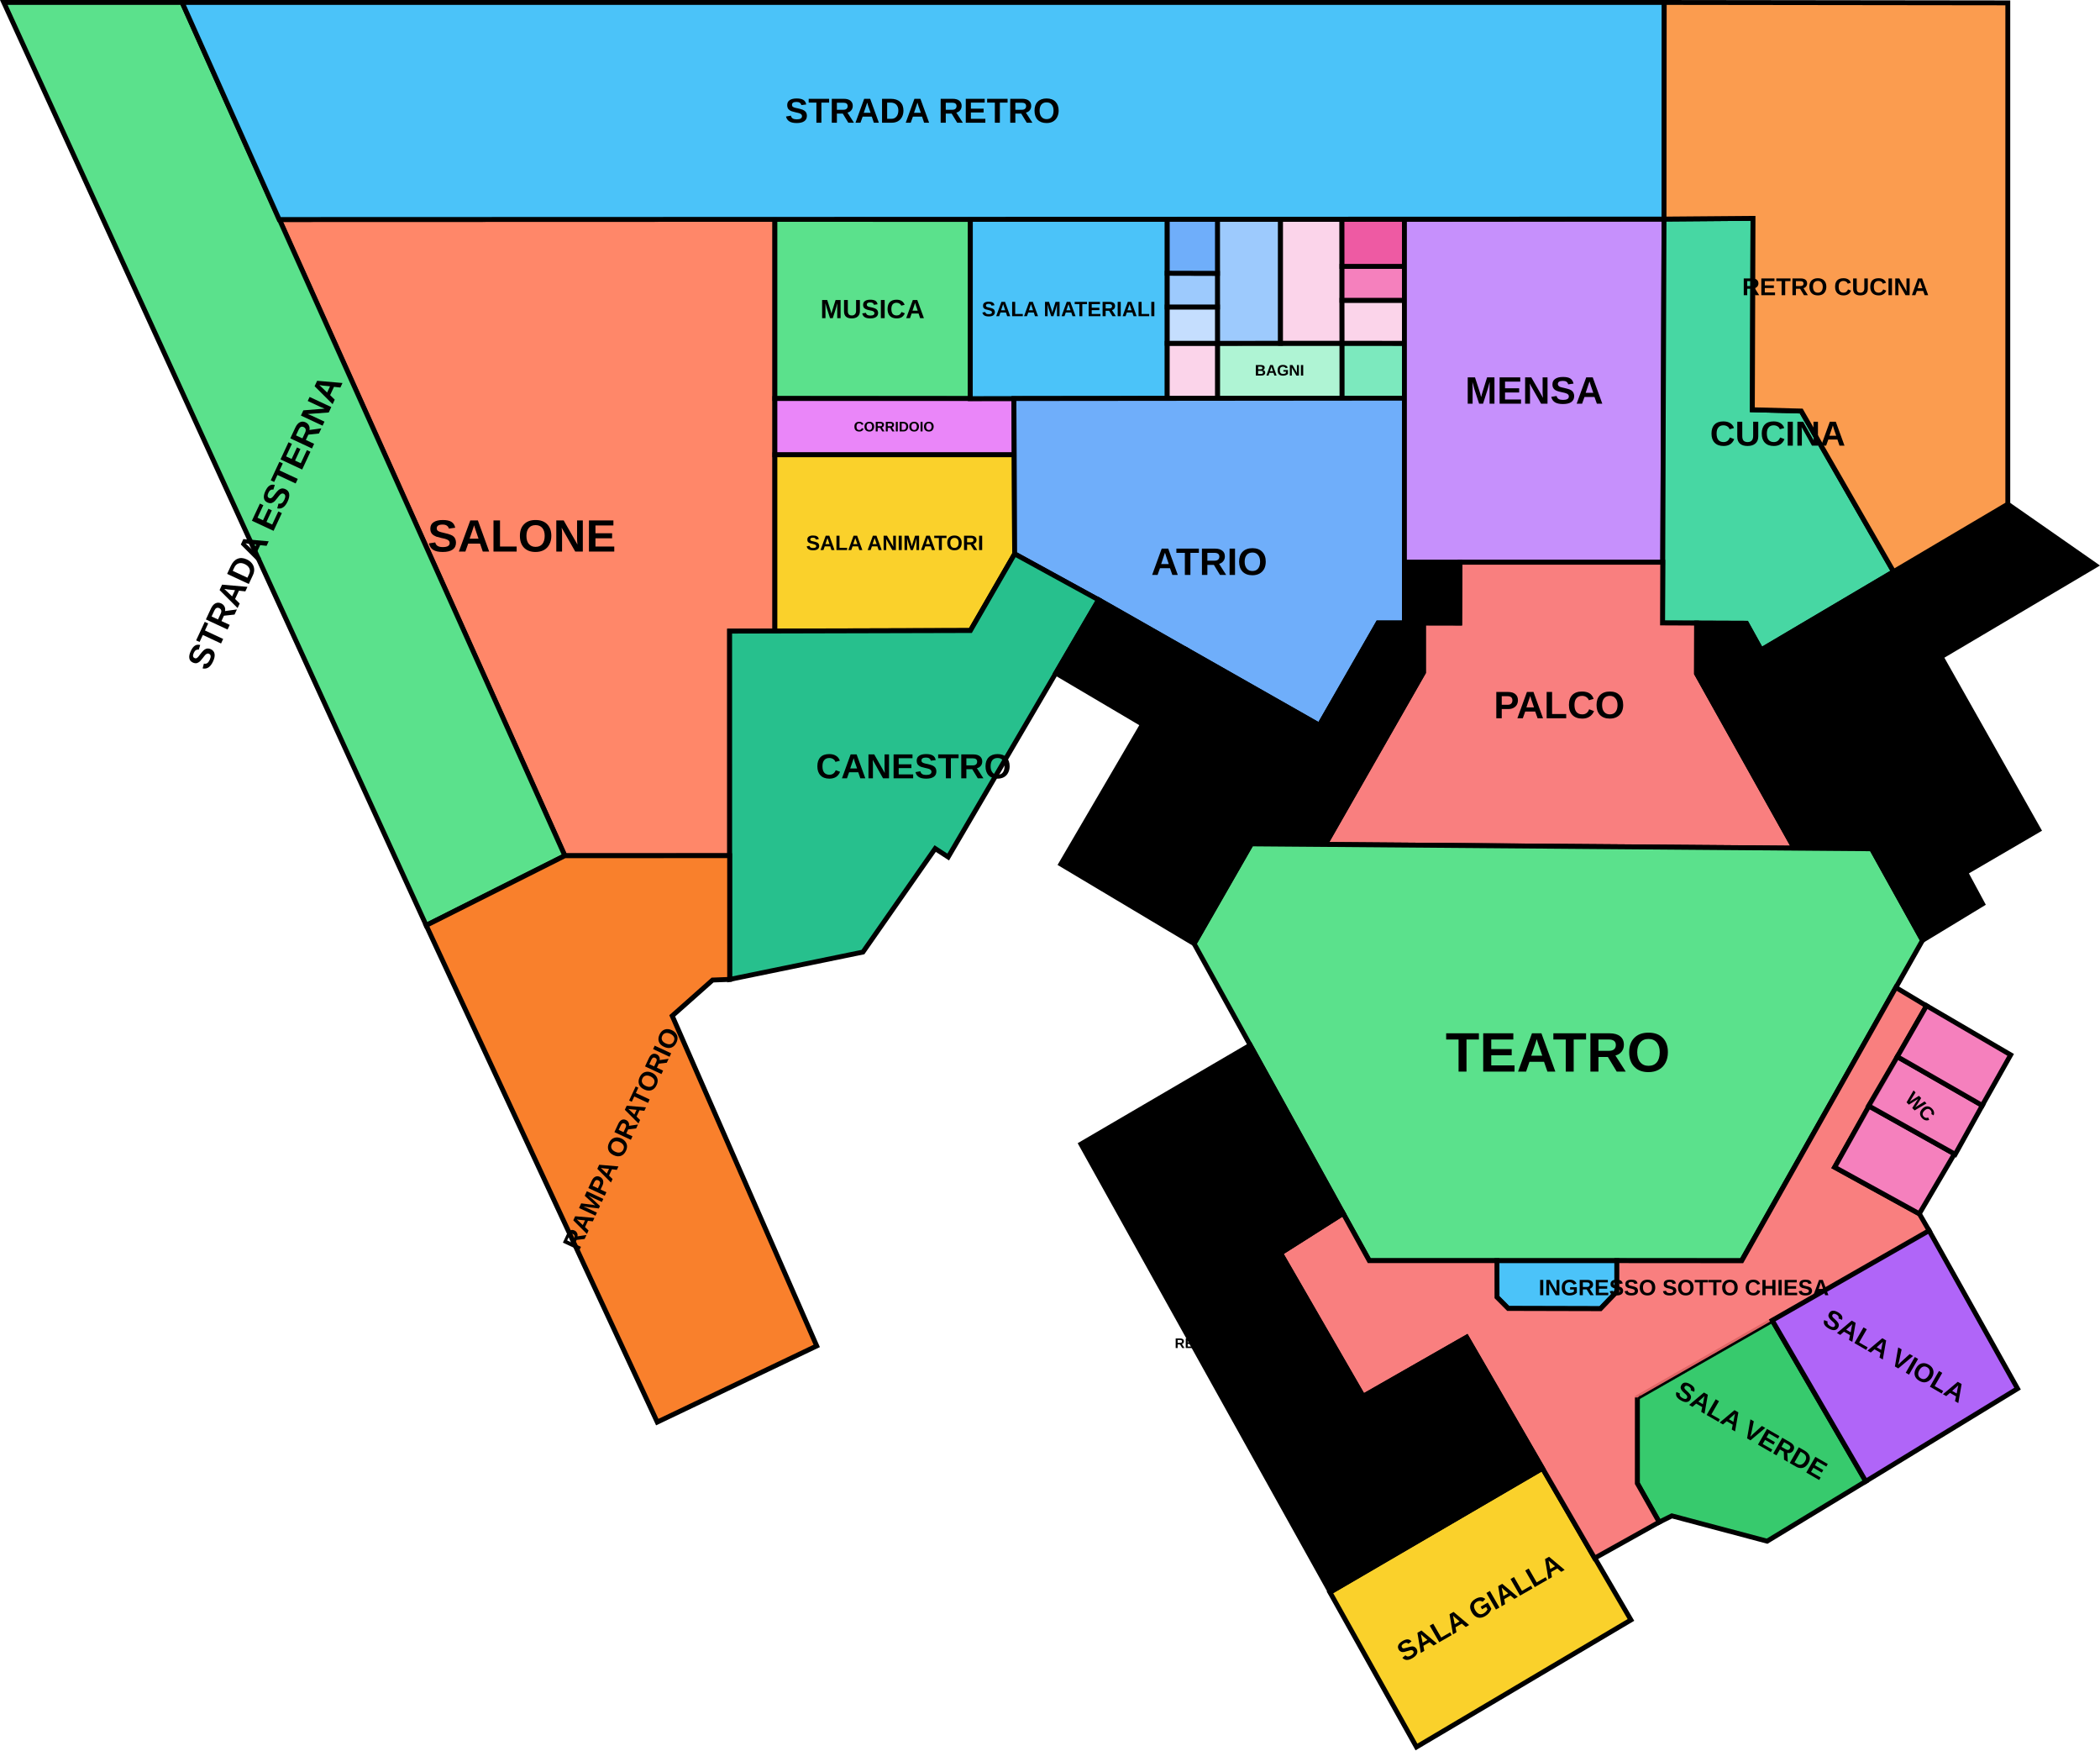
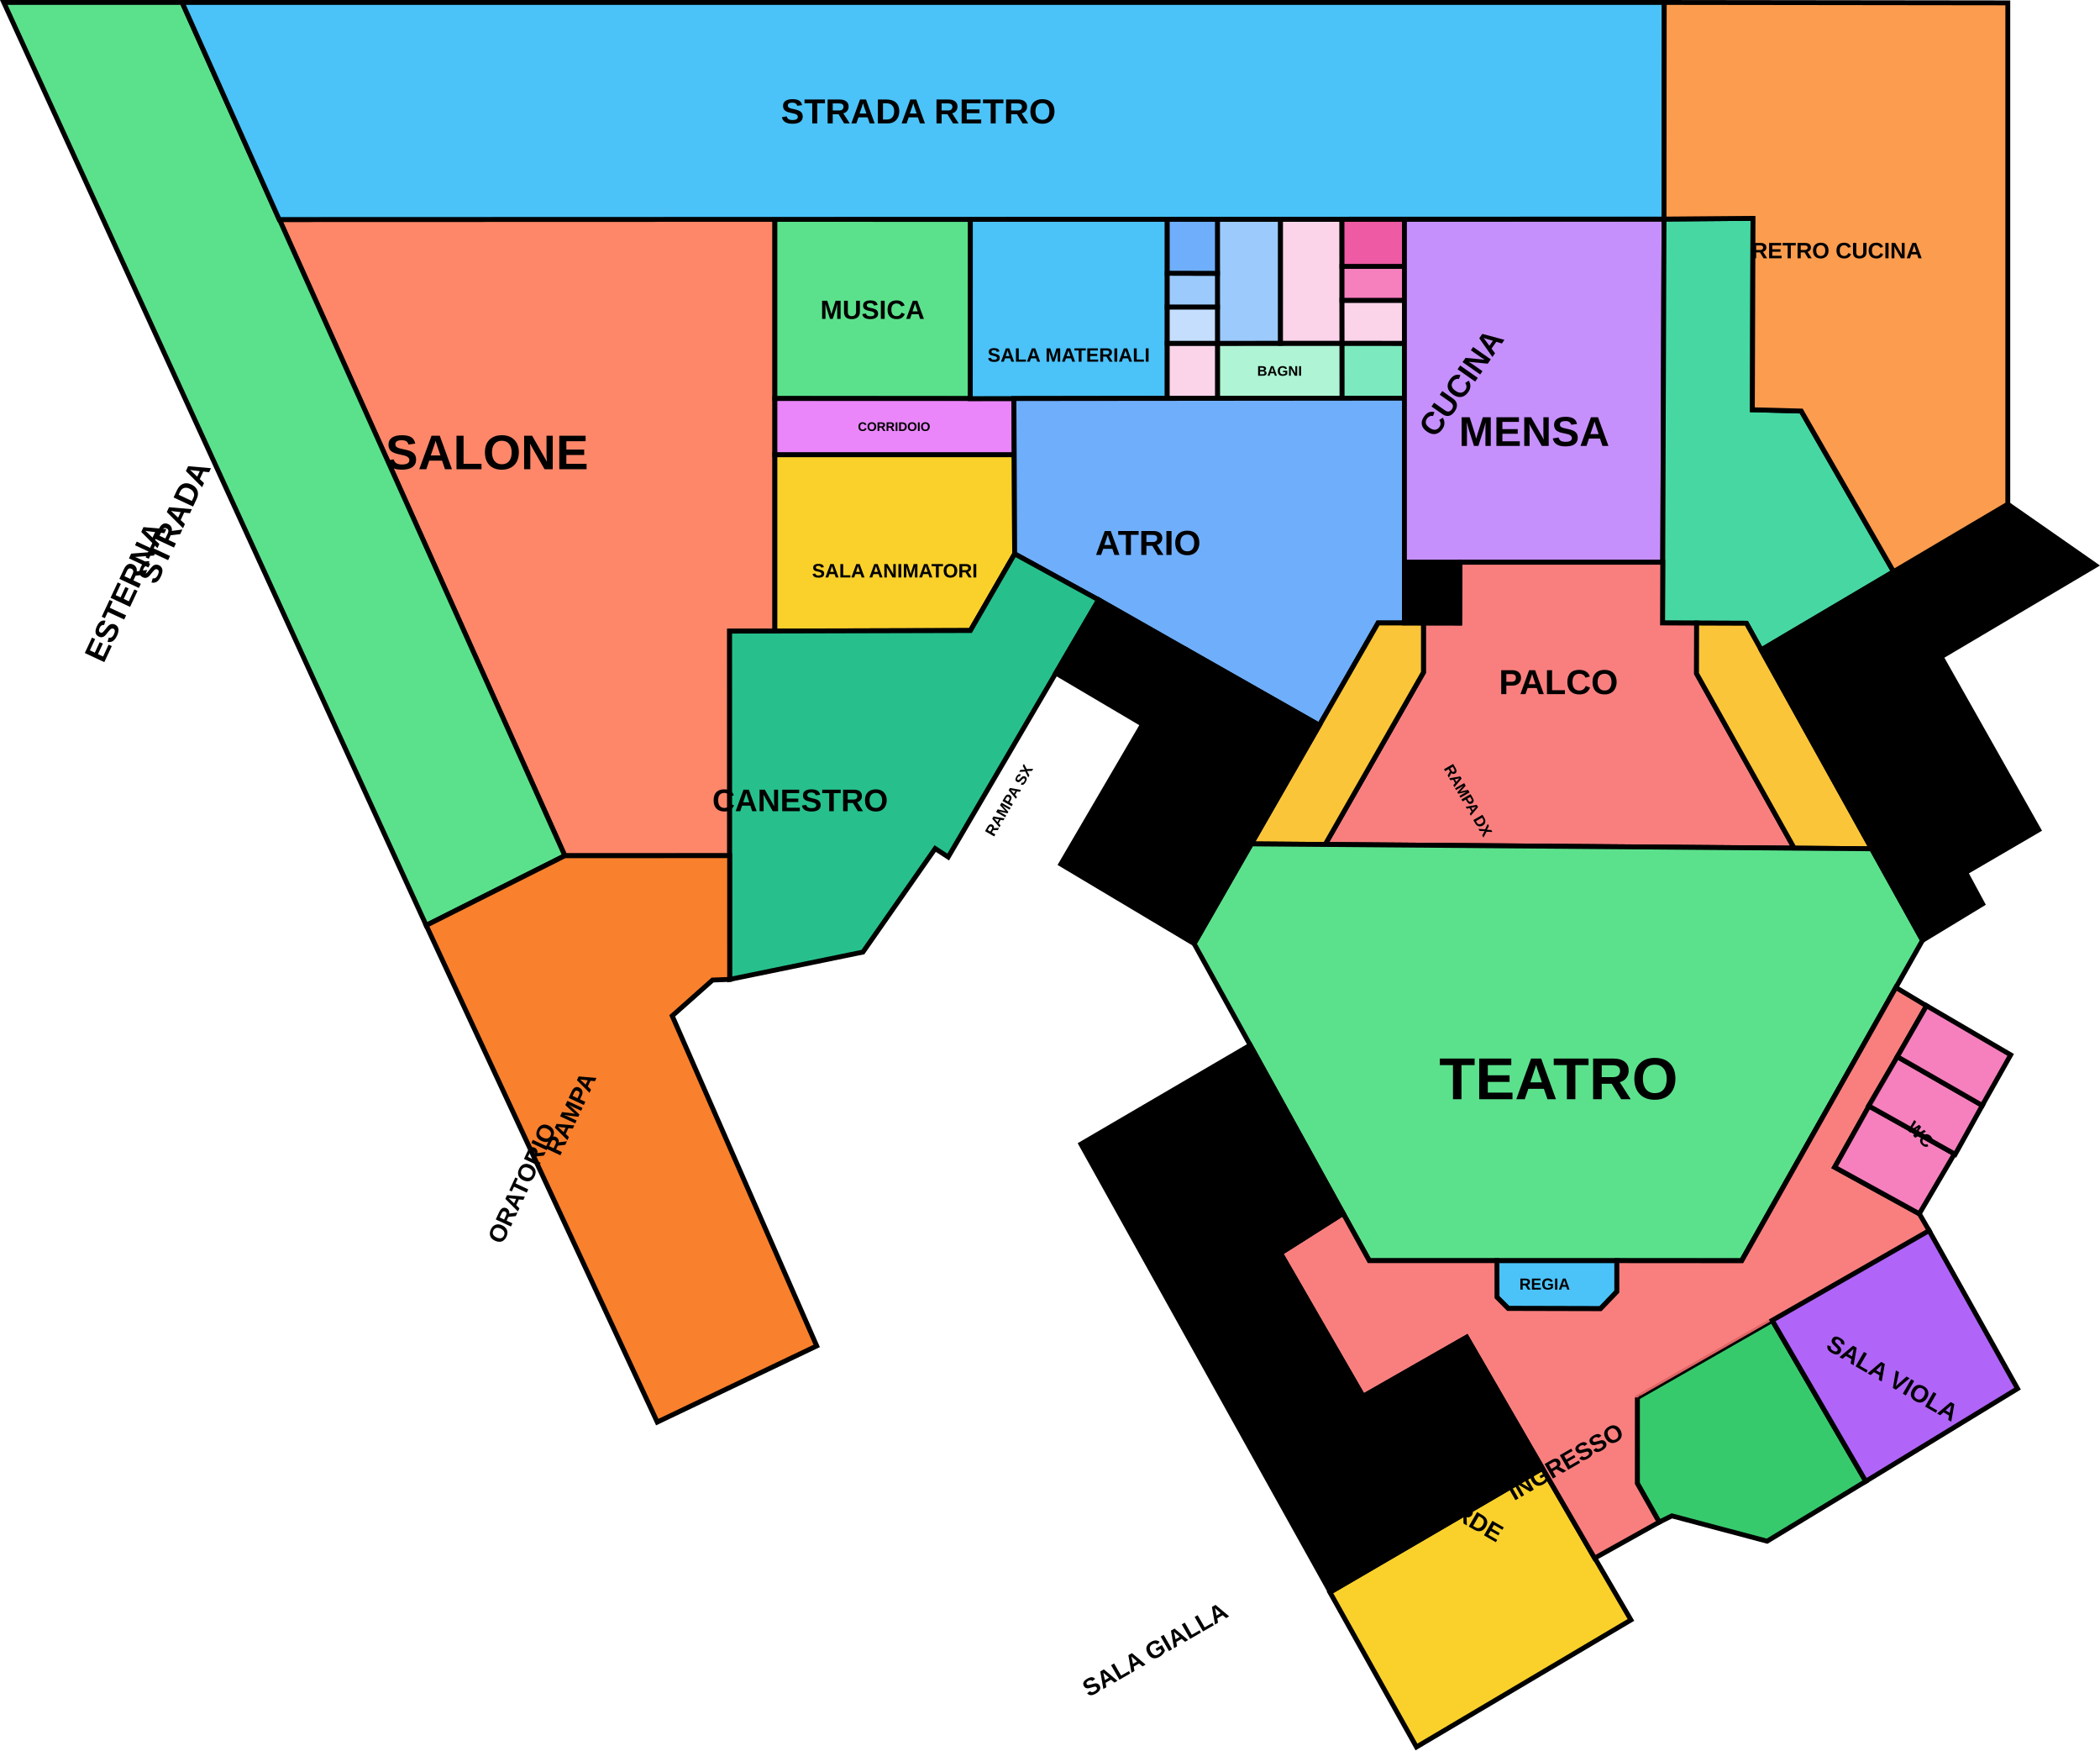
<svg xmlns="http://www.w3.org/2000/svg" id="svg1" width="301.819mm" height="251.504mm" version="1.1" viewBox="0 0 301.819 251.504" xml:space="preserve">
  <defs id="defs6">
    <rect x="978.25" y="713.75" width="103" height="47.5" id="rect244" />
    <rect x="924.896" y="781.353" width="13.435" height="36.77" id="rect243" />
    <rect x="756.604" y="523.259" width="130.108" height="30.406" id="rect242" />
    <rect x="756.604" y="523.259" width="200.938" height="37.739" id="rect242-9" />
    <rect x="756.604" y="523.259" width="121.049" height="64.829" id="rect242-9-2" />
  </defs>
  <g id="layer2" transform="translate(50.77817,-9.59724)">
    <path id="Salone" d="m -10.66,41.141 71.249,-0.023 v 59.165 h -6.506 l 0.006,32.263 -23.688,0.006 z" fill="#ff7a59" style="fill:#ff7a59;fill-opacity:0.9;stroke:#000000;stroke-width:0.7;stroke-dasharray:none;stroke-opacity:1" />
    <path id="Musica" d="m 60.589,66.858 28.086,0.023 0.02,-25.753 -28.106,-0.009 z" fill="#4ade80" style="fill:#4ade80;fill-opacity:0.9;stroke:#000000;stroke-width:0.7;stroke-dasharray:none;stroke-opacity:1" />
    <path id="Corridoio Salone" d="m 60.589,66.858 v 8.085 h 34.396 l -0.038,-8.082 z" fill="#e879f9" style="fill:#e879f9;fill-opacity:0.9;stroke:#000000;stroke-width:0.7;stroke-dasharray:none;stroke-opacity:1" />
    <path id="Sala Animatori" d="m 60.589,74.943 h 34.396 l 0.066,14.238 -6.358,11.013 -28.104,0.089 z" fill="#facc15" style="fill:#facc15;fill-opacity:0.9;stroke:#000000;stroke-width:0.7;stroke-dasharray:none;stroke-opacity:1" />
    <path id="Sala Materiali" d="m 88.684,41.104 h 28.293 V 66.84 l -28.301,0.041 z" fill="#38bdf8" style="fill:#38bdf8;fill-opacity:0.9;stroke:#000000;stroke-width:0.7;stroke-dasharray:none;stroke-opacity:1" />
    <path id="Corridoio Bagni" d="m 124.2,58.927 v 7.906 l 17.911,-0.017 -0.005,-7.891 z" fill="#a7f3d0" stroke-width=".223" style="fill:#a7f3d0;fill-opacity:0.9;stroke:#000000;stroke-width:0.7;stroke-dasharray:none;stroke-opacity:1" />
    <path id="Ripostiglio Bagno" d="m 124.2,58.927 v 7.906 l -7.223,0.007 V 58.927 Z" fill="#fbcfe8" stroke-width=".328" style="fill:#fbcfe8;fill-opacity:0.9;stroke:#000000;stroke-width:0.7;stroke-dasharray:none;stroke-opacity:1" />
    <path id="Bagno Disabili" d="m 151.07,58.927 v 7.88 l -8.958,0.009 -0.005,-7.891 z" fill="#6ee7b7" stroke-width=".368" style="fill:#6ee7b7;fill-opacity:0.9;stroke:#000000;stroke-width:0.7;stroke-dasharray:none;stroke-opacity:1" />
    <path id="AntiBango M" d="m 124.2,58.927 9.062,-0.001 0.005,-17.804 h -9.084 z" fill="#93c5fd" stroke-width=".267" style="fill:#93c5fd;fill-opacity:0.9;stroke:#000000;stroke-width:0.7;stroke-dasharray:none;stroke-opacity:1" />
    <path id="WC M1" d="m 124.2,53.706 v 5.221 h -7.222 v -5.221 z" fill="#bfdbfe" style="fill:#bfdbfe;fill-opacity:0.9;stroke:#000000;stroke-width:0.7;stroke-dasharray:none;stroke-opacity:1" />
    <path id="WC M2" d="m 124.2,48.876 v 4.831 h -7.222 v -4.85 z" fill="#93c5fd" style="fill:#93c5fd;fill-opacity:0.9;stroke:#000000;stroke-width:0.7;stroke-dasharray:none;stroke-opacity:1" />
    <path id="WC M3" d="m 116.98,41.104 7.222,0.013 v 7.758 L 116.98,48.856 Z" fill="#60a5fa" style="fill:#60a5fa;fill-opacity:0.9;stroke:#000000;stroke-width:0.7;stroke-dasharray:none;stroke-opacity:1" />
    <path id="AntiBagno F" d="m 133.26,58.926 8.845,-0.001 -0.012,-17.809 h -8.83 z" fill="#fbcfe8" stroke-width=".262" style="fill:#fbcfe8;fill-opacity:0.9;stroke:#000000;stroke-width:0.7;stroke-dasharray:none;stroke-opacity:1" />
    <path id="WC F1" d="m 151.07,52.749 v 6.178 l -8.963,-0.002 -0.011,-6.176 z" fill="#fbcfe8" stroke-width=".317" style="fill:#fbcfe8;fill-opacity:0.9;stroke:#000000;stroke-width:0.7;stroke-dasharray:none;stroke-opacity:1" />
    <path id="WC F2" d="m 151.07,47.872 -6.8e-4,4.877 h -8.974 v -4.881 z" fill="#f472b6" stroke-width=".297" style="fill:#f472b6;fill-opacity:0.9;stroke:#000000;stroke-width:0.7;stroke-dasharray:none;stroke-opacity:1" />
    <path id="WC F3" d="m 142.09,41.116 8.976,-0.002 v 6.758 h -8.97 z" fill="#ec4899" stroke-width=".275" style="fill:#ec4899;fill-opacity:0.9;stroke:#000000;stroke-width:0.7;stroke-dasharray:none;stroke-opacity:1" />
    <path id="Atrio" d="m 94.947,66.861 0.104,22.32 12.073,6.615 31.721,18.016 8.44,-14.702 3.783,-0.001 v -32.302 z" fill="#60a5fa" stroke-width=".265" style="fill:#60a5fa;fill-opacity:0.9;stroke:#000000;stroke-width:0.7;stroke-dasharray:none;stroke-opacity:1" />
    <path id="Mensa (Ex Biblioteca)" d="m 151.07,41.114 37.315,-0.037 -0.185,49.316 -37.13,-0.005 z" fill="#c084fc" stroke-width=".26" style="fill:#c084fc;fill-opacity:0.9;stroke:#000000;stroke-width:0.7;stroke-dasharray:none;stroke-opacity:1" />
    <path id="Cucina" d="m 188.38,41.077 12.785,-0.104 -0.093,27.502 7.027,0.187 13.273,23.079 -19.034,11.25 -2.116,-3.837 -12.058,-0.044 z" fill="#34d399" stroke-width=".27" style="fill:#34d399;fill-opacity:0.9;stroke:#000000;stroke-width:0.7;stroke-dasharray:none;stroke-opacity:1" />
    <path id="Canestro" d="m 95.052,89.181 -6.358,11.013 -34.61,0.089 0.01,50.043 19.152,-3.929 10.383,-14.874 1.871,1.216 21.625,-36.943 z" fill="#10b981" style="fill:#10b981;fill-opacity:0.9;stroke:#000000;stroke-width:0.7;stroke-dasharray:none;stroke-opacity:1" />
    <path id="Locale Tecnico" d="m 107.12,95.771 -6.163,10.529 12.484,7.37 6.274,-10.725 z" style="stroke:#000000;stroke-width:0.7;stroke-dasharray:none;stroke-opacity:1" />
    <path id="Palco" d="m 153.81,106.21 -14.122,24.721 67.402,0.532 -14.038,-25.091 0.015,-7.247 -4.899,-0.022 0.033,-8.716 -29.155,-0.004 -0.038,8.732 -5.197,-0.012 z" fill="#f87171" style="fill:#f87171;fill-opacity:0.9;stroke:#000000;stroke-width:0.7;stroke-dasharray:none;stroke-opacity:1" />
-     <path id="Rampa Palco SX" d="m 129.06,130.85 10.621,0.085 14.122,-24.721 v -7.105 l -6.522,0.001 z" fill="#000000" style="fill:#000000;fill-opacity:1.0;stroke:#000000;stroke-width:0.7;stroke-dasharray:none;stroke-opacity:1" />
-     <path id="Rampa Palco DX" d="m 193.067,99.126 7.159,0.027 17.997,32.402 -11.133,-0.087 -14.038,-25.091 z" fill="#000000" style="fill:#000000;fill-opacity:1.0;stroke:#000000;stroke-width:0.7;stroke-dasharray:none;stroke-opacity:1" />
+     <path id="Rampa Palco SX" d="m 129.06,130.85 10.621,0.085 14.122,-24.721 v -7.105 l -6.522,0.001 z" fill="#fbbf24" style="fill:#fbbf24;fill-opacity:0.9;stroke:#000000;stroke-width:0.7;stroke-dasharray:none;stroke-opacity:1" />
+     <path id="Rampa Palco DX" d="m 193.067,99.126 7.159,0.027 17.997,32.402 -11.133,-0.087 -14.038,-25.091 z" fill="#fbbf24" style="fill:#fbbf24;fill-opacity:0.9;stroke:#000000;stroke-width:0.7;stroke-dasharray:none;stroke-opacity:1" />
    <path id="Teatro" d="m 129.06,130.85 -8.216,14.34 25.174,45.547 h 53.507 l 26.005,-46.024 -7.315,-13.158 z" fill="#4ade80" style="fill:#4ade80;fill-opacity:0.9;stroke:#000000;stroke-width:0.7;stroke-dasharray:none;stroke-opacity:1" />
    <path id="Regia" d="m 164.368,190.737 0.008,5.248 1.613,1.621 13.262,0.033 2.348,-2.447 0.001,-4.455 z" fill="#38bdf8" style="fill:#38bdf8;fill-opacity:0.9;stroke:#000000;stroke-width:0.7;stroke-dasharray:none;stroke-opacity:1" />
    <path id="Sala Gialla" d="m 170.904,220.574 -30.538,17.818 12.435,22.225 30.824,-18.256 z" fill="#facc15" style="fill:#facc15;fill-opacity:0.9;stroke:#000000;stroke-width:0.7;stroke-dasharray:none;stroke-opacity:1" />
    <path id="Sala Verde" d="m 184.546,222.735 3.146,5.573 1.811,-0.901 13.692,3.638 14.181,-8.6 -13.447,-23.127 -19.387,11.089 z" fill="#22c55e" style="fill:#22c55e;fill-opacity:0.9;stroke:#000000;stroke-width:0.7;stroke-dasharray:none;stroke-opacity:1" />
    <path id="Ingresso Sotto Chiesa" d="m 178.4,233.49 -18.389,-31.75 -14.878,8.497 -11.877,-20.579 9.008,-5.714 3.754,6.792 h 18.35 l 0.008,5.248 1.613,1.621 13.262,0.033 2.348,-2.447 0.001,-4.455 17.95,0.014 22.147,-39.27 4.412,2.648 -13.211,23.185 12.192,6.706 1.389,2.398 c 0,0 -41.937,23.988 -41.928,23.986 l -0.005,12.33 3.146,5.573 z" fill="#f87171" style="fill:#f87171;fill-opacity:0.9;stroke:#000000;stroke-width:0.7;stroke-dasharray:none;stroke-opacity:1" />
    <path id="Sala Chiusa" d="m 128.904,159.772 -24.322,14.217 35.827,64.358 30.495,-17.773 -10.893,-18.834 -14.878,8.497 -11.877,-20.579 9.008,-5.714 z" style="stroke:#000000;stroke-width:0.7;stroke-dasharray:none;stroke-opacity:1" />
    <path id="Sala Viola" d="M 203.929,199.317 226.479,186.418 239.193,209.127 217.376,222.444 Z" fill="#a855f7" style="fill:#a855f7;fill-opacity:0.9;stroke:#000000;stroke-width:0.7;stroke-dasharray:none;stroke-opacity:1" />
    <path id="WC 1" d="m 225.07,184 -12.161,-6.688 4.911,-8.793 12.301,6.875 z" fill="#f472b6" style="fill:#f472b6;fill-opacity:0.9;stroke:#000000;stroke-width:0.7;stroke-dasharray:none;stroke-opacity:1" />
    <path id="WC 2" d="m 230.23,175.46 -12.441,-6.969 4.116,-7.063 12.231,6.992 z" fill="#f472b6" style="fill:#f472b6;fill-opacity:0.9;stroke:#000000;stroke-width:0.7;stroke-dasharray:none;stroke-opacity:1" />
    <path id="WC 3" d="m 234.11,168.44 -12.208,-7.016 4.21,-7.32 12.091,7.063 z" fill="#f472b6" style="fill:#f472b6;fill-opacity:0.9;stroke:#000000;stroke-width:0.7;stroke-dasharray:none;stroke-opacity:1" />
    <path id="Caldaia" d="m 119.72,102.94 -18.025,30.816 19.155,11.43 17.997,-31.378 z" style="stroke:#000000;stroke-width:0.7;stroke-dasharray:none;stroke-opacity:1" />
    <path id="Collegamneto Suore" d="m 202.34,102.99 23.196,41.723 8.63,-5.239 -2.432,-4.513 10.5,-6.127 -14.032,-24.859 22.193,-13.143 -12.605,-8.793 z" style="stroke:#000000;stroke-width:0.7;stroke-dasharray:none;stroke-opacity:1" />
    <path id="Ripostiglio" d="m 151.07,90.388 v 8.722 l 7.937,0.012 0.038,-8.732 z" style="stroke:#000000;stroke-width:0.7;stroke-dasharray:none;stroke-opacity:1" />
    <path id="Strada Fuori Oratorio" d="M 30.402,132.55 10.477,142.559 -50.233,9.949 h 25.631 c 0,0 55.004,122.6 55.004,122.6 z" fill="#4ade80" style="fill:#4ade80;fill-opacity:0.9;fill-rule:nonzero;stroke:#000000;stroke-width:0.7;stroke-dasharray:none;stroke-opacity:1" />
    <path id="Strada Dietro Oratorio" d="m -10.66,41.141 199.04,-0.065 0.027,-31.129 h -213.01 z" fill="#38bdf8" style="fill:#38bdf8;fill-opacity:0.9;stroke:#000000;stroke-width:0.7;stroke-dasharray:none;stroke-opacity:1" />
    <path id="Retro Cucina" d="m 188.41,9.948 -0.03,31.129 12.788,-0.104 -0.093,27.502 7.027,0.187 13.273,23.079 16.416,-9.702 -5e-5,-72.029 z" fill="#fb923c" style="fill:#fb923c;fill-opacity:0.9;stroke:#000000;stroke-width:0.7;stroke-dasharray:none;stroke-opacity:1" />
    <path id="Rampa strada Oratorio" d="m 10.477,142.56 33.208,71.374 22.918,-10.945 -20.767,-47.427 5.8,-5.145 2.457,-0.094 -0.003,-17.779 -23.688,0.006 z" fill="#f97316" style="fill:#f97316;fill-opacity:0.9;stroke:#000000;stroke-width:0.7;stroke-dasharray:none;stroke-opacity:1" />
  </g>
  <g id="layer1" style="display:inline">
-     <text x="75.00" y="77.00" font-family="Arial, sans-serif" font-size="6.5px" font-weight="bold" fill="#000000" stroke="none" text-anchor="middle" dominant-baseline="central" style="pointer-events:none;">SALONE</text>
-     <text x="125.40" y="44.40" font-family="Arial, sans-serif" font-size="3.8px" font-weight="bold" fill="#000000" stroke="none" text-anchor="middle" dominant-baseline="central" style="pointer-events:none;">MUSICA</text>
-     <text x="128.50" y="61.30" font-family="Arial, sans-serif" font-size="2.0px" font-weight="bold" fill="#000000" stroke="none" text-anchor="middle" dominant-baseline="central" style="pointer-events:none;">CORRIDOIO</text>
-     <text x="128.60" y="78.00" font-family="Arial, sans-serif" font-size="3.0px" font-weight="bold" fill="#000000" stroke="none" text-anchor="middle" dominant-baseline="central" style="pointer-events:none;">SALA ANIMATORI</text>
-     <text x="153.60" y="44.40" font-family="Arial, sans-serif" font-size="3.0px" font-weight="bold" fill="#000000" stroke="none" text-anchor="middle" dominant-baseline="central" style="pointer-events:none;">SALA MATERIALI</text>
-     <text x="183.90" y="53.20" font-family="Arial, sans-serif" font-size="2.2px" font-weight="bold" fill="#000000" stroke="none" text-anchor="middle" dominant-baseline="central" style="pointer-events:none;">BAGNI</text>
-     <text x="173.80" y="80.70" font-family="Arial, sans-serif" font-size="5.5px" font-weight="bold" fill="#000000" stroke="none" text-anchor="middle" dominant-baseline="central" style="pointer-events:none;">ATRIO</text>
-     <text x="220.50" y="56.10" font-family="Arial, sans-serif" font-size="5.5px" font-weight="bold" fill="#000000" stroke="none" text-anchor="middle" dominant-baseline="central" style="pointer-events:none;">MENSA</text>
-     <text x="255.50" y="62.30" font-family="Arial, sans-serif" font-size="5.0px" font-weight="bold" fill="#000000" stroke="none" text-anchor="middle" dominant-baseline="central" style="pointer-events:none;">CUCINA</text>
-     <text x="131.30" y="110.10" font-family="Arial, sans-serif" font-size="5.0px" font-weight="bold" fill="#000000" stroke="none" text-anchor="middle" dominant-baseline="central" style="pointer-events:none;">CANESTRO</text>
-     <text x="224.10" y="101.30" font-family="Arial, sans-serif" font-size="5.5px" font-weight="bold" fill="#000000" stroke="none" text-anchor="middle" dominant-baseline="central" style="pointer-events:none;">PALCO</text>
-     <text x="223.90" y="151.20" font-family="Arial, sans-serif" font-size="8.0px" font-weight="bold" fill="#000000" stroke="none" text-anchor="middle" dominant-baseline="central" style="pointer-events:none;">TEATRO</text>
-     <text x="172.00" y="193.00" font-family="Arial, sans-serif" font-size="2.0px" font-weight="bold" fill="#000000" stroke="none" text-anchor="middle" dominant-baseline="central" style="pointer-events:none;">REGIA</text>
-     <text x="242.00" y="185.00" font-family="Arial, sans-serif" font-size="3.2px" font-weight="bold" fill="#000000" stroke="none" text-anchor="middle" dominant-baseline="central" style="pointer-events:none;">INGRESSO SOTTO CHIESA</text>
-     <text x="212.70" y="231.00" transform="rotate(-30.0, 212.70, 231.00)" font-family="Arial, sans-serif" font-size="4.0px" font-weight="bold" fill="#000000" stroke="none" text-anchor="middle" dominant-baseline="central" style="pointer-events:none;">SALA GIALLA</text>
-     <text x="251.70" y="205.50" transform="rotate(30.0, 251.70, 205.50)" font-family="Arial, sans-serif" font-size="3.8px" font-weight="bold" fill="#000000" stroke="none" text-anchor="middle" dominant-baseline="central" style="pointer-events:none;">SALA VERDE</text>
-     <text x="272.30" y="194.80" transform="rotate(30.0, 272.30, 194.80)" font-family="Arial, sans-serif" font-size="3.8px" font-weight="bold" fill="#000000" stroke="none" text-anchor="middle" dominant-baseline="central" style="pointer-events:none;">SALA VIOLA</text>
-     <text x="276.00" y="159.00" transform="rotate(45.0, 276.00, 159.00)" font-family="Arial, sans-serif" font-size="2.8px" font-weight="bold" fill="#000000" stroke="none" text-anchor="middle" dominant-baseline="central" style="pointer-events:none;">WC</text>
-     <text x="38.00" y="75.00" transform="rotate(-65.0, 38.00, 75.00)" font-family="Arial, sans-serif" font-size="5.0px" font-weight="bold" fill="#000000" stroke="none" text-anchor="middle" dominant-baseline="central" style="pointer-events:none;">STRADA ESTERNA</text>
-     <text x="132.60" y="15.90" font-family="Arial, sans-serif" font-size="5.0px" font-weight="bold" fill="#000000" stroke="none" text-anchor="middle" dominant-baseline="central" style="pointer-events:none;">STRADA RETRO</text>
-     <text x="263.80" y="41.20" font-family="Arial, sans-serif" font-size="3.5px" font-weight="bold" fill="#000000" stroke="none" text-anchor="middle" dominant-baseline="central" style="pointer-events:none;">RETRO CUCINA</text>
-     <text x="89.30" y="163.60" transform="rotate(-65.0, 89.30, 163.60)" font-family="Arial, sans-serif" font-size="3.8px" font-weight="bold" fill="#000000" stroke="none" text-anchor="middle" dominant-baseline="central" style="pointer-events:none;">RAMPA ORATORIO</text>
+     <text x="132.0" y="16.0" font-family="Arial, sans-serif" font-size="5.0px" font-weight="bold" fill="#000000" stroke="none" text-anchor="middle" dominant-baseline="central" style="pointer-events:none;">STRADA RETRO</text>
+     <text x="264.0" y="36.0" font-family="Arial, sans-serif" font-size="3.2px" font-weight="bold" fill="#000000" stroke="none" text-anchor="middle" dominant-baseline="central" style="pointer-events:none;">RETRO CUCINA</text>
+     <text x="70.0" y="65.0" font-family="Arial, sans-serif" font-size="7.0px" font-weight="bold" fill="#000000" stroke="none" text-anchor="middle" dominant-baseline="central" style="pointer-events:none;">SALONE</text>
+     <text x="125.4" y="44.5" font-family="Arial, sans-serif" font-size="3.8px" font-weight="bold" fill="#000000" stroke="none" text-anchor="middle" dominant-baseline="central" style="pointer-events:none;">MUSICA</text>
+     <text x="153.6" y="51.0" font-family="Arial, sans-serif" font-size="2.8px" font-weight="bold" fill="#000000" stroke="none" text-anchor="middle" dominant-baseline="central" style="pointer-events:none;">SALA MATERIALI</text>
+     <text x="128.5" y="61.3" font-family="Arial, sans-serif" font-size="1.8px" font-weight="bold" fill="#000000" stroke="none" text-anchor="middle" dominant-baseline="central" style="pointer-events:none;">CORRIDOIO</text>
+     <text x="128.6" y="82.0" font-family="Arial, sans-serif" font-size="2.8px" font-weight="bold" fill="#000000" stroke="none" text-anchor="middle" dominant-baseline="central" style="pointer-events:none;">SALA ANIMATORI</text>
+     <text x="183.9" y="53.3" font-family="Arial, sans-serif" font-size="2.0px" font-weight="bold" fill="#000000" stroke="none" text-anchor="middle" dominant-baseline="central" style="pointer-events:none;">BAGNI</text>
+     <text x="220.5" y="62.0" font-family="Arial, sans-serif" font-size="6.0px" font-weight="bold" fill="#000000" stroke="none" text-anchor="middle" dominant-baseline="central" style="pointer-events:none;">MENSA</text>
+     <text x="210.0" y="55.0" transform="rotate(-55, 210.0, 55.0)" font-family="Arial, sans-serif" font-size="4.5px" font-weight="bold" fill="#000000" stroke="none" text-anchor="middle" dominant-baseline="central" style="pointer-events:none;">CUCINA</text>
+     <text x="165.0" y="78.0" font-family="Arial, sans-serif" font-size="5.0px" font-weight="bold" fill="#000000" stroke="none" text-anchor="middle" dominant-baseline="central" style="pointer-events:none;">ATRIO</text>
+     <text x="115.0" y="115.0" font-family="Arial, sans-serif" font-size="4.5px" font-weight="bold" fill="#000000" stroke="none" text-anchor="middle" dominant-baseline="central" style="pointer-events:none;">CANESTRO</text>
+     <text x="224.0" y="98.0" font-family="Arial, sans-serif" font-size="5.0px" font-weight="bold" fill="#000000" stroke="none" text-anchor="middle" dominant-baseline="central" style="pointer-events:none;">PALCO</text>
+     <text x="145.0" y="115.0" transform="rotate(-60, 145.0, 115.0)" font-family="Arial, sans-serif" font-size="2.2px" font-weight="bold" fill="#000000" stroke="none" text-anchor="middle" dominant-baseline="central" style="pointer-events:none;">RAMPA SX</text>
+     <text x="211.0" y="115.0" transform="rotate(60, 211.0, 115.0)" font-family="Arial, sans-serif" font-size="2.2px" font-weight="bold" fill="#000000" stroke="none" text-anchor="middle" dominant-baseline="central" style="pointer-events:none;">RAMPA DX</text>
+     <text x="224.0" y="155.0" font-family="Arial, sans-serif" font-size="8.5px" font-weight="bold" fill="#000000" stroke="none" text-anchor="middle" dominant-baseline="central" style="pointer-events:none;">TEATRO</text>
+     <text x="222.0" y="184.5" font-family="Arial, sans-serif" font-size="2.3px" font-weight="bold" fill="#000000" stroke="none" text-anchor="middle" dominant-baseline="central" style="pointer-events:none;">REGIA</text>
+     <text x="225.0" y="210.0" transform="rotate(-30, 225.0, 210.0)" font-family="Arial, sans-serif" font-size="3.5px" font-weight="bold" fill="#000000" stroke="none" text-anchor="middle" dominant-baseline="central" style="pointer-events:none;">INGRESSO</text>
+     <text x="166.0" y="237.0" transform="rotate(-30, 166.0, 237.0)" font-family="Arial, sans-serif" font-size="3.5px" font-weight="bold" fill="#000000" stroke="none" text-anchor="middle" dominant-baseline="central" style="pointer-events:none;">SALA GIALLA</text>
+     <text x="206.0" y="215.0" transform="rotate(30, 206.0, 215.0)" font-family="Arial, sans-serif" font-size="3.5px" font-weight="bold" fill="#000000" stroke="none" text-anchor="middle" dominant-baseline="central" style="pointer-events:none;">SALA VERDE</text>
+     <text x="272.0" y="198.0" transform="rotate(30, 272.0, 198.0)" font-family="Arial, sans-serif" font-size="3.5px" font-weight="bold" fill="#000000" stroke="none" text-anchor="middle" dominant-baseline="central" style="pointer-events:none;">SALA VIOLA</text>
+     <text x="276.0" y="163.0" transform="rotate(45, 276.0, 163.0)" font-family="Arial, sans-serif" font-size="2.5px" font-weight="bold" fill="#000000" stroke="none" text-anchor="middle" dominant-baseline="central" style="pointer-events:none;">WC</text>
+     <text x="25.0" y="75.0" transform="rotate(-65, 25.0, 75.0)" font-family="Arial, sans-serif" font-size="4.5px" font-weight="bold" fill="#000000" stroke="none" text-anchor="middle" dominant-baseline="central" style="pointer-events:none;">STRADA</text>
+     <text x="18.0" y="85.0" transform="rotate(-65, 18.0, 85.0)" font-family="Arial, sans-serif" font-size="4.5px" font-weight="bold" fill="#000000" stroke="none" text-anchor="middle" dominant-baseline="central" style="pointer-events:none;">ESTERNA</text>
+     <text x="82.0" y="160.0" transform="rotate(-65, 82.0, 160.0)" font-family="Arial, sans-serif" font-size="3.5px" font-weight="bold" fill="#000000" stroke="none" text-anchor="middle" dominant-baseline="central" style="pointer-events:none;">RAMPA</text>
+     <text x="75.0" y="170.0" transform="rotate(-65, 75.0, 170.0)" font-family="Arial, sans-serif" font-size="3.5px" font-weight="bold" fill="#000000" stroke="none" text-anchor="middle" dominant-baseline="central" style="pointer-events:none;">ORATORIO</text>
  </g>
</svg>
